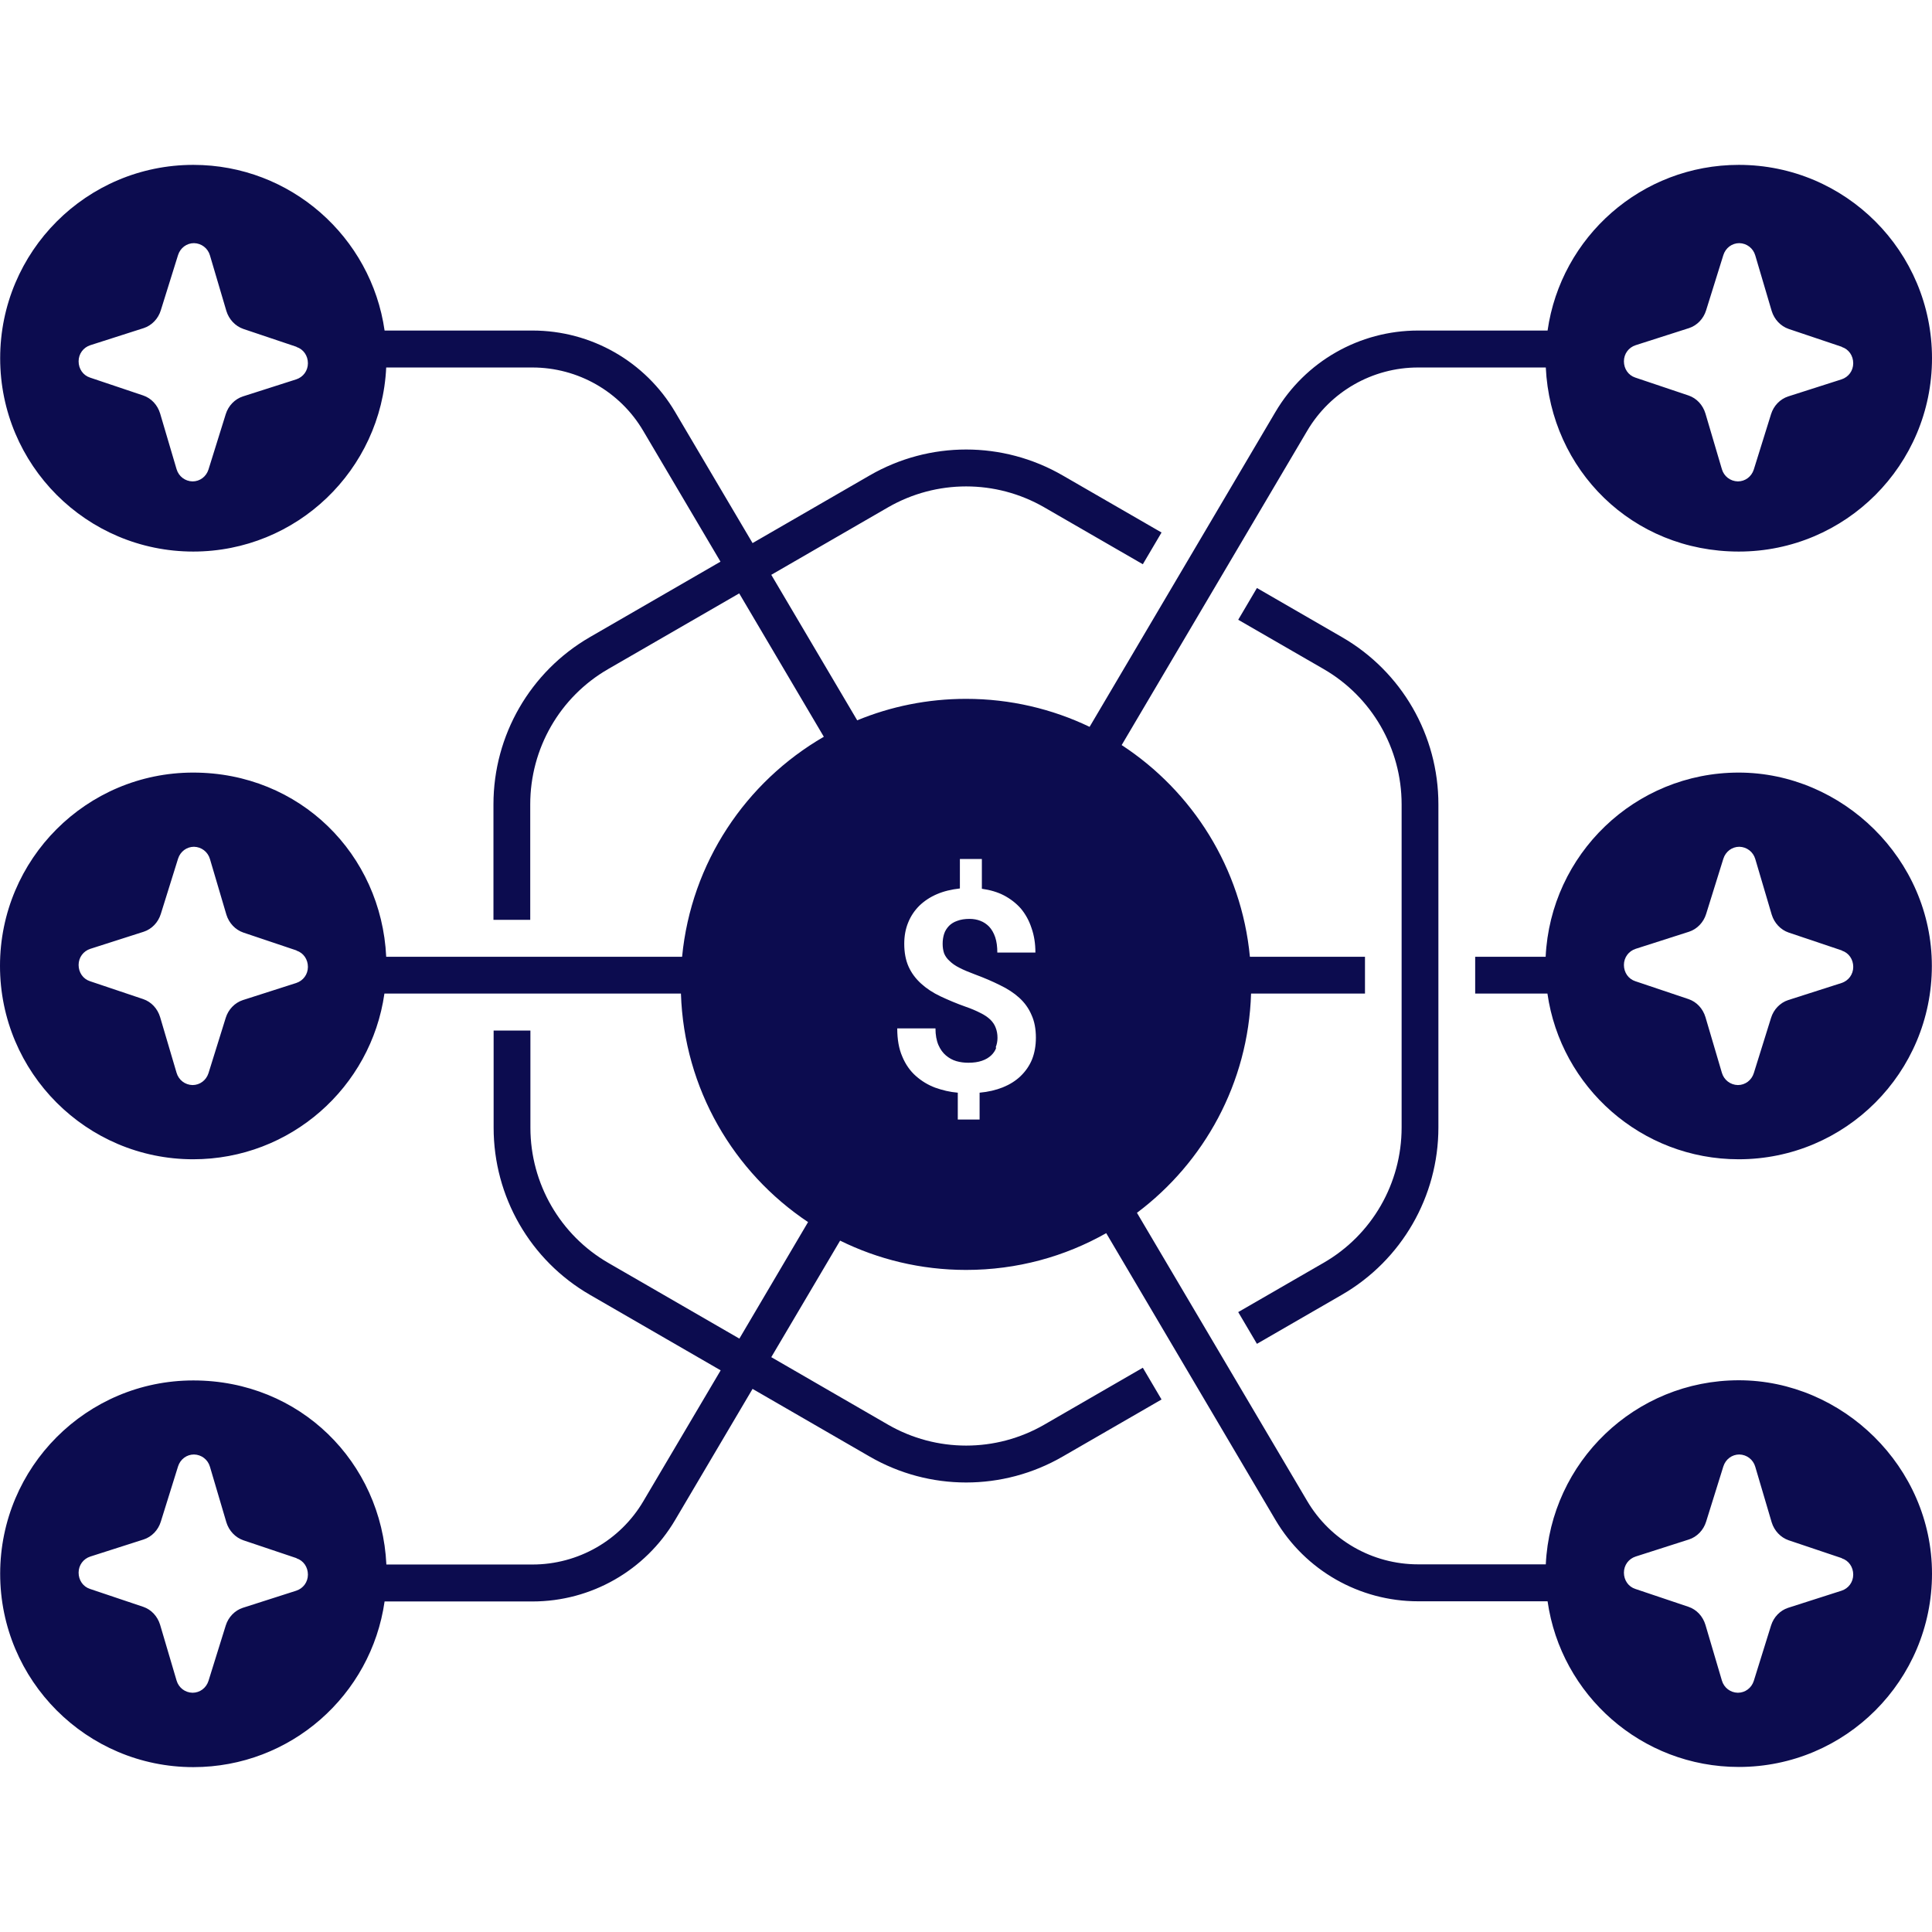
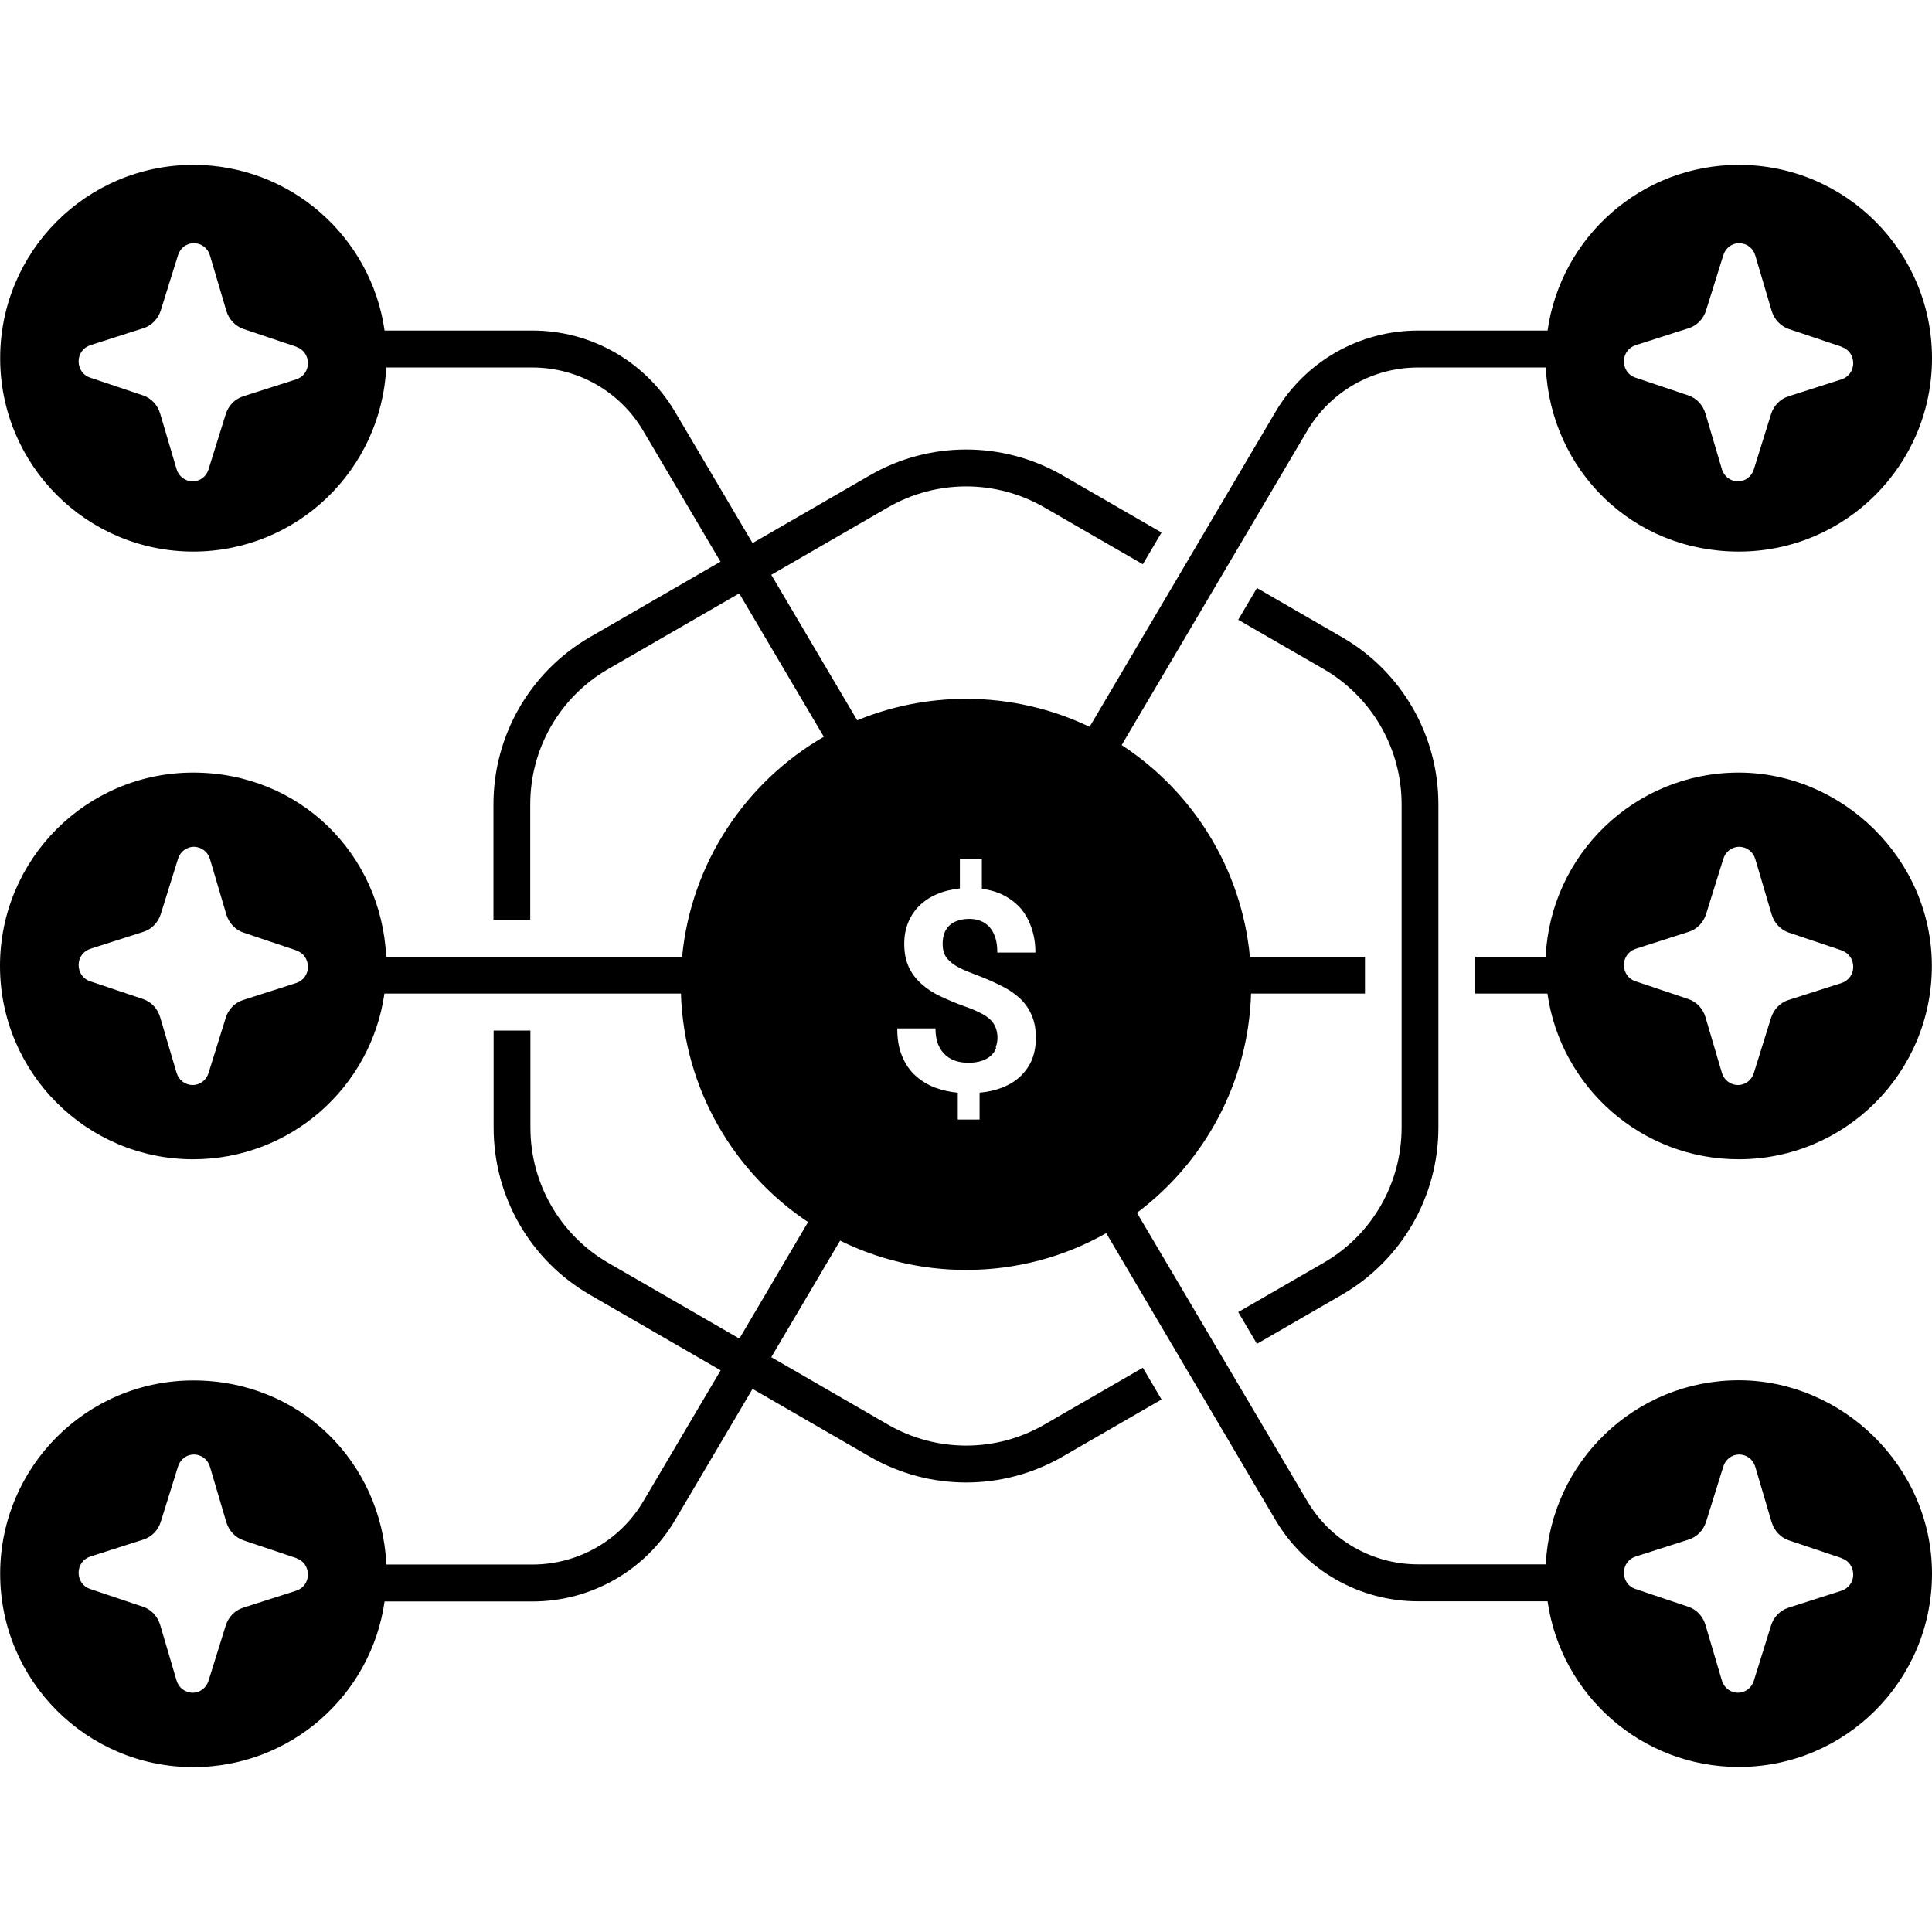
<svg xmlns="http://www.w3.org/2000/svg" width="80" height="80" viewBox="0 0 80 80" fill="none">
-   <path fill-rule="evenodd" clip-rule="evenodd" d="M8.006 22.839C3.585 22.839 0.007 19.254 0.007 14.833C0.007 10.412 3.585 6.827 8.006 6.827C12.036 6.827 15.372 9.812 15.925 13.687H22.05C24.477 13.687 26.721 14.967 27.954 17.057L31.162 22.488L36.014 19.685C38.487 18.256 41.526 18.256 44 19.685L48.097 22.05L47.322 23.364L43.238 21.006C41.237 19.853 38.777 19.853 36.775 21.006L31.937 23.802L35.495 29.827C36.883 29.254 38.406 28.938 40.003 28.938C41.836 28.938 43.568 29.355 45.118 30.097L52.814 17.057C54.048 14.967 56.292 13.687 58.718 13.687H64.082C64.635 9.805 67.971 6.827 72.001 6.827C76.421 6.827 80 10.412 80 14.833C80 19.254 76.421 22.839 72.001 22.839C67.58 22.839 64.21 19.456 64.008 15.217H58.718C56.831 15.217 55.086 16.214 54.129 17.838L46.446 30.852C49.377 32.766 51.406 35.946 51.756 39.619H56.521V41.142H51.804C51.689 44.855 49.856 48.137 47.079 50.22L54.129 62.155C55.086 63.779 56.831 64.776 58.718 64.776H64.008C64.21 60.531 67.708 57.154 72.001 57.154C76.293 57.154 80 60.74 80 65.16C80 69.581 76.421 73.166 72.001 73.166C67.971 73.166 64.635 70.188 64.082 66.306H58.718C56.292 66.306 54.048 65.026 52.814 62.937L45.806 51.062C44.094 52.033 42.113 52.585 40.003 52.585C38.13 52.585 36.358 52.147 34.787 51.372L31.937 56.197L36.775 58.994C38.777 60.147 41.237 60.147 43.238 58.994L47.322 56.635L48.097 57.95L44 60.315C41.526 61.744 38.487 61.744 36.014 60.315L31.162 57.511L27.954 62.943C26.721 65.032 24.477 66.313 22.05 66.313H15.925C15.372 70.195 12.036 73.173 8.006 73.173C3.592 73.173 0.007 69.588 0.007 65.167C0.007 60.746 3.585 57.161 8.006 57.161C12.427 57.161 15.796 60.544 15.999 64.783H22.05C23.937 64.783 25.683 63.786 26.64 62.161L29.841 56.743L24.429 53.616C21.956 52.188 20.44 49.553 20.44 46.695V42.672H21.963V46.695C21.963 49.007 23.196 51.143 25.191 52.295L30.616 55.429L33.46 50.604C30.38 48.548 28.325 45.091 28.196 41.142H15.918C15.365 45.024 12.029 48.003 7.999 48.003C3.585 48.003 0 44.417 0 39.997C0 35.576 3.578 31.991 7.999 31.991C12.42 31.991 15.79 35.373 15.992 39.619H28.244C28.621 35.717 30.885 32.375 34.113 30.508L30.609 24.571L25.184 27.704C23.183 28.857 21.956 30.993 21.956 33.305V38.089H20.433V33.305C20.433 30.447 21.956 27.812 24.422 26.384L29.834 23.257L26.633 17.838C25.676 16.214 23.931 15.217 22.044 15.217H15.992C15.79 19.462 12.292 22.839 7.999 22.839H8.006ZM12.279 64.52L10.075 63.779C9.745 63.664 9.482 63.388 9.374 63.038L8.693 60.733C8.606 60.436 8.343 60.234 8.033 60.227C7.73 60.227 7.467 60.423 7.373 60.719L6.658 63.011C6.55 63.361 6.281 63.637 5.951 63.745L3.74 64.453C3.45 64.547 3.255 64.81 3.255 65.12C3.255 65.43 3.437 65.7 3.727 65.794L5.93 66.535C6.267 66.65 6.523 66.926 6.631 67.283L7.312 69.588C7.4 69.885 7.662 70.087 7.972 70.093C8.276 70.093 8.538 69.898 8.633 69.602L9.347 67.31C9.455 66.96 9.725 66.683 10.055 66.576L12.265 65.868C12.555 65.774 12.75 65.511 12.75 65.201C12.75 64.891 12.568 64.621 12.279 64.527V64.52ZM12.279 39.356L10.075 38.615C9.745 38.501 9.482 38.224 9.374 37.874L8.693 35.569C8.606 35.273 8.343 35.07 8.033 35.063C7.73 35.063 7.467 35.259 7.373 35.556L6.658 37.847C6.55 38.197 6.281 38.474 5.951 38.581L3.74 39.289C3.45 39.383 3.255 39.646 3.255 39.956C3.255 40.266 3.437 40.536 3.727 40.63L5.93 41.371C6.267 41.486 6.523 41.762 6.631 42.119L7.312 44.424C7.4 44.721 7.662 44.923 7.972 44.93C8.276 44.93 8.538 44.734 8.633 44.438L9.347 42.146C9.455 41.796 9.725 41.52 10.055 41.412L12.265 40.704C12.555 40.61 12.75 40.347 12.75 40.037C12.75 39.727 12.568 39.457 12.279 39.363V39.356ZM12.279 14.361L10.075 13.62C9.745 13.505 9.482 13.229 9.374 12.878L8.693 10.574C8.606 10.277 8.343 10.075 8.033 10.068C7.73 10.068 7.467 10.264 7.373 10.56L6.658 12.851C6.55 13.202 6.281 13.478 5.951 13.586L3.74 14.294C3.45 14.388 3.255 14.651 3.255 14.961C3.255 15.271 3.437 15.54 3.727 15.635L5.93 16.376C6.267 16.491 6.523 16.767 6.631 17.124L7.312 19.429C7.4 19.725 7.662 19.927 7.972 19.934C8.276 19.934 8.538 19.739 8.633 19.442L9.347 17.151C9.455 16.8 9.725 16.524 10.055 16.416L12.265 15.709C12.555 15.614 12.75 15.352 12.75 15.042C12.75 14.732 12.568 14.462 12.279 14.368V14.361ZM76.266 64.52L74.063 63.779C73.733 63.664 73.47 63.388 73.362 63.038L72.681 60.733C72.594 60.436 72.331 60.234 72.021 60.227C71.718 60.227 71.455 60.423 71.361 60.719L70.646 63.011C70.538 63.361 70.269 63.637 69.939 63.745L67.728 64.453C67.438 64.547 67.243 64.81 67.243 65.12C67.243 65.43 67.425 65.7 67.715 65.794L69.918 66.535C70.255 66.65 70.511 66.926 70.619 67.283L71.3 69.588C71.387 69.885 71.65 70.087 71.96 70.093C72.263 70.093 72.526 69.898 72.621 69.602L73.335 67.31C73.443 66.96 73.712 66.683 74.043 66.576L76.253 65.868C76.543 65.774 76.738 65.511 76.738 65.201C76.738 64.891 76.556 64.621 76.266 64.527V64.52ZM76.266 14.361L74.063 13.62C73.733 13.505 73.47 13.229 73.362 12.878L72.681 10.574C72.594 10.277 72.331 10.075 72.021 10.068C71.718 10.068 71.455 10.264 71.361 10.56L70.646 12.851C70.538 13.202 70.269 13.478 69.939 13.586L67.728 14.294C67.438 14.388 67.243 14.651 67.243 14.961C67.243 15.271 67.425 15.54 67.715 15.635L69.918 16.376C70.255 16.491 70.511 16.767 70.619 17.124L71.3 19.429C71.387 19.725 71.65 19.927 71.96 19.934C72.263 19.934 72.526 19.739 72.621 19.442L73.335 17.151C73.443 16.8 73.712 16.524 74.043 16.416L76.253 15.709C76.543 15.614 76.738 15.352 76.738 15.042C76.738 14.732 76.556 14.462 76.266 14.368V14.361ZM41.23 43.366C41.277 43.245 41.304 43.117 41.304 42.975C41.304 42.813 41.277 42.679 41.23 42.557C41.183 42.429 41.109 42.322 41.008 42.221C40.9 42.119 40.765 42.025 40.596 41.944C40.428 41.857 40.226 41.769 39.99 41.688C39.606 41.553 39.262 41.405 38.945 41.257C38.629 41.108 38.366 40.933 38.143 40.731C37.921 40.529 37.746 40.3 37.624 40.03C37.503 39.761 37.443 39.444 37.443 39.08C37.443 38.757 37.496 38.467 37.604 38.204C37.712 37.934 37.867 37.705 38.069 37.503C38.271 37.308 38.514 37.146 38.797 37.025C39.08 36.903 39.397 36.829 39.747 36.789V35.569H40.657V36.802C40.994 36.849 41.304 36.937 41.574 37.078C41.843 37.22 42.079 37.402 42.274 37.624C42.463 37.853 42.611 38.116 42.712 38.426C42.82 38.73 42.874 39.067 42.874 39.444H41.297C41.297 39.201 41.27 38.992 41.21 38.81C41.149 38.629 41.061 38.48 40.954 38.366C40.852 38.265 40.738 38.184 40.596 38.13C40.462 38.076 40.307 38.049 40.145 38.049C39.95 38.049 39.781 38.076 39.639 38.13C39.498 38.177 39.383 38.251 39.296 38.339C39.208 38.433 39.134 38.541 39.094 38.669C39.053 38.797 39.033 38.932 39.033 39.08C39.033 39.228 39.053 39.356 39.094 39.478C39.141 39.592 39.215 39.7 39.323 39.794C39.424 39.895 39.559 39.99 39.734 40.077C39.902 40.165 40.118 40.253 40.367 40.347C40.751 40.489 41.095 40.637 41.405 40.792C41.715 40.94 41.985 41.115 42.207 41.317C42.429 41.52 42.598 41.755 42.712 42.025C42.834 42.288 42.894 42.605 42.894 42.968C42.894 43.299 42.84 43.602 42.733 43.872C42.625 44.134 42.463 44.364 42.261 44.559C42.059 44.754 41.809 44.909 41.526 45.024C41.237 45.139 40.92 45.213 40.563 45.246V46.358H39.66V45.246C39.336 45.219 39.026 45.145 38.723 45.037C38.42 44.923 38.157 44.761 37.921 44.552C37.685 44.343 37.496 44.074 37.362 43.75C37.22 43.427 37.153 43.036 37.153 42.584H38.736C38.736 42.854 38.777 43.083 38.858 43.272C38.939 43.454 39.04 43.595 39.168 43.703C39.296 43.811 39.437 43.892 39.599 43.939C39.761 43.986 39.929 44.006 40.098 44.006C40.313 44.006 40.502 43.979 40.657 43.925C40.819 43.872 40.947 43.791 41.048 43.696C41.136 43.609 41.21 43.508 41.25 43.386L41.23 43.366Z" fill="#0C0C4F" />
-   <path fill-rule="evenodd" clip-rule="evenodd" d="M61.084 41.142V39.619H64.002C64.204 35.373 67.702 31.991 71.995 31.991C76.287 31.991 79.994 35.576 79.994 39.996C79.994 44.417 76.415 48.003 71.995 48.003C67.965 48.003 64.629 45.017 64.076 41.142H61.084ZM76.267 39.356L74.064 38.615C73.733 38.501 73.471 38.224 73.363 37.874L72.682 35.569C72.594 35.272 72.332 35.07 72.022 35.063C71.718 35.063 71.456 35.259 71.361 35.556L70.647 37.847C70.539 38.197 70.269 38.474 69.939 38.581L67.729 39.289C67.439 39.383 67.243 39.646 67.243 39.956C67.243 40.266 67.425 40.536 67.715 40.63L69.919 41.371C70.256 41.486 70.512 41.762 70.62 42.119L71.3 44.424C71.388 44.721 71.651 44.923 71.961 44.93C72.264 44.93 72.527 44.734 72.621 44.438L73.336 42.146C73.444 41.796 73.713 41.52 74.043 41.412L76.254 40.704C76.543 40.61 76.739 40.347 76.739 40.037C76.739 39.727 76.557 39.457 76.267 39.363V39.356Z" fill="#0C0C4F" />
-   <path d="M54.809 27.704L51.272 25.663L52.047 24.348L55.571 26.384C58.044 27.812 59.561 30.447 59.561 33.305V46.688C59.561 49.546 58.038 52.181 55.571 53.61L52.047 55.645L51.272 54.331L54.809 52.289C56.811 51.136 58.038 49 58.038 46.688V33.305C58.038 30.993 56.804 28.857 54.809 27.704Z" fill="#0C0C4F" />
+   <path fill-rule="evenodd" clip-rule="evenodd" d="M8.006 22.839C3.585 22.839 0.007 19.254 0.007 14.833C0.007 10.412 3.585 6.827 8.006 6.827C12.036 6.827 15.372 9.812 15.925 13.687H22.05C24.477 13.687 26.721 14.967 27.954 17.057L31.162 22.488L36.014 19.685C38.487 18.256 41.526 18.256 44 19.685L48.097 22.05L47.322 23.364L43.238 21.006C41.237 19.853 38.777 19.853 36.775 21.006L31.937 23.802L35.495 29.827C36.883 29.254 38.406 28.938 40.003 28.938C41.836 28.938 43.568 29.355 45.118 30.097L52.814 17.057C54.048 14.967 56.292 13.687 58.718 13.687H64.082C64.635 9.805 67.971 6.827 72.001 6.827C76.421 6.827 80 10.412 80 14.833C80 19.254 76.421 22.839 72.001 22.839C67.58 22.839 64.21 19.456 64.008 15.217H58.718C56.831 15.217 55.086 16.214 54.129 17.838L46.446 30.852C49.377 32.766 51.406 35.946 51.756 39.619H56.521V41.142H51.804C51.689 44.855 49.856 48.137 47.079 50.22L54.129 62.155C55.086 63.779 56.831 64.776 58.718 64.776H64.008C64.21 60.531 67.708 57.154 72.001 57.154C76.293 57.154 80 60.74 80 65.16C80 69.581 76.421 73.166 72.001 73.166C67.971 73.166 64.635 70.188 64.082 66.306H58.718C56.292 66.306 54.048 65.026 52.814 62.937L45.806 51.062C44.094 52.033 42.113 52.585 40.003 52.585C38.13 52.585 36.358 52.147 34.787 51.372L31.937 56.197L36.775 58.994C38.777 60.147 41.237 60.147 43.238 58.994L47.322 56.635L48.097 57.95L44 60.315C41.526 61.744 38.487 61.744 36.014 60.315L31.162 57.511L27.954 62.943C26.721 65.032 24.477 66.313 22.05 66.313H15.925C15.372 70.195 12.036 73.173 8.006 73.173C3.592 73.173 0.007 69.588 0.007 65.167C0.007 60.746 3.585 57.161 8.006 57.161C12.427 57.161 15.796 60.544 15.999 64.783H22.05C23.937 64.783 25.683 63.786 26.64 62.161L29.841 56.743L24.429 53.616C21.956 52.188 20.44 49.553 20.44 46.695V42.672H21.963V46.695C21.963 49.007 23.196 51.143 25.191 52.295L30.616 55.429L33.46 50.604C30.38 48.548 28.325 45.091 28.196 41.142H15.918C15.365 45.024 12.029 48.003 7.999 48.003C3.585 48.003 0 44.417 0 39.997C0 35.576 3.578 31.991 7.999 31.991C12.42 31.991 15.79 35.373 15.992 39.619H28.244C28.621 35.717 30.885 32.375 34.113 30.508L30.609 24.571L25.184 27.704C23.183 28.857 21.956 30.993 21.956 33.305V38.089H20.433V33.305C20.433 30.447 21.956 27.812 24.422 26.384L29.834 23.257L26.633 17.838C25.676 16.214 23.931 15.217 22.044 15.217H15.992C15.79 19.462 12.292 22.839 7.999 22.839H8.006ZM12.279 64.52L10.075 63.779C9.745 63.664 9.482 63.388 9.374 63.038L8.693 60.733C8.606 60.436 8.343 60.234 8.033 60.227C7.73 60.227 7.467 60.423 7.373 60.719L6.658 63.011C6.55 63.361 6.281 63.637 5.951 63.745L3.74 64.453C3.45 64.547 3.255 64.81 3.255 65.12C3.255 65.43 3.437 65.7 3.727 65.794L5.93 66.535C6.267 66.65 6.523 66.926 6.631 67.283L7.312 69.588C7.4 69.885 7.662 70.087 7.972 70.093C8.276 70.093 8.538 69.898 8.633 69.602L9.347 67.31C9.455 66.96 9.725 66.683 10.055 66.576L12.265 65.868C12.555 65.774 12.75 65.511 12.75 65.201C12.75 64.891 12.568 64.621 12.279 64.527V64.52ZM12.279 39.356L10.075 38.615C9.745 38.501 9.482 38.224 9.374 37.874L8.693 35.569C8.606 35.273 8.343 35.07 8.033 35.063C7.73 35.063 7.467 35.259 7.373 35.556L6.658 37.847C6.55 38.197 6.281 38.474 5.951 38.581L3.74 39.289C3.45 39.383 3.255 39.646 3.255 39.956C3.255 40.266 3.437 40.536 3.727 40.63L5.93 41.371C6.267 41.486 6.523 41.762 6.631 42.119L7.312 44.424C7.4 44.721 7.662 44.923 7.972 44.93C8.276 44.93 8.538 44.734 8.633 44.438L9.347 42.146C9.455 41.796 9.725 41.52 10.055 41.412L12.265 40.704C12.555 40.61 12.75 40.347 12.75 40.037C12.75 39.727 12.568 39.457 12.279 39.363V39.356ZM12.279 14.361L10.075 13.62C9.745 13.505 9.482 13.229 9.374 12.878L8.693 10.574C8.606 10.277 8.343 10.075 8.033 10.068C7.73 10.068 7.467 10.264 7.373 10.56L6.658 12.851C6.55 13.202 6.281 13.478 5.951 13.586L3.74 14.294C3.45 14.388 3.255 14.651 3.255 14.961C3.255 15.271 3.437 15.54 3.727 15.635L5.93 16.376C6.267 16.491 6.523 16.767 6.631 17.124L7.312 19.429C7.4 19.725 7.662 19.927 7.972 19.934C8.276 19.934 8.538 19.739 8.633 19.442L9.347 17.151C9.455 16.8 9.725 16.524 10.055 16.416L12.265 15.709C12.555 15.614 12.75 15.352 12.75 15.042C12.75 14.732 12.568 14.462 12.279 14.368V14.361ZM76.266 64.52L74.063 63.779C73.733 63.664 73.47 63.388 73.362 63.038L72.681 60.733C72.594 60.436 72.331 60.234 72.021 60.227C71.718 60.227 71.455 60.423 71.361 60.719L70.646 63.011C70.538 63.361 70.269 63.637 69.939 63.745L67.728 64.453C67.438 64.547 67.243 64.81 67.243 65.12C67.243 65.43 67.425 65.7 67.715 65.794L69.918 66.535C70.255 66.65 70.511 66.926 70.619 67.283L71.3 69.588C71.387 69.885 71.65 70.087 71.96 70.093C72.263 70.093 72.526 69.898 72.621 69.602L73.335 67.31C73.443 66.96 73.712 66.683 74.043 66.576L76.253 65.868C76.543 65.774 76.738 65.511 76.738 65.201C76.738 64.891 76.556 64.621 76.266 64.527V64.52ZM76.266 14.361L74.063 13.62C73.733 13.505 73.47 13.229 73.362 12.878L72.681 10.574C72.594 10.277 72.331 10.075 72.021 10.068C71.718 10.068 71.455 10.264 71.361 10.56L70.646 12.851C70.538 13.202 70.269 13.478 69.939 13.586L67.728 14.294C67.438 14.388 67.243 14.651 67.243 14.961C67.243 15.271 67.425 15.54 67.715 15.635L69.918 16.376C70.255 16.491 70.511 16.767 70.619 17.124L71.3 19.429C71.387 19.725 71.65 19.927 71.96 19.934C72.263 19.934 72.526 19.739 72.621 19.442L73.335 17.151C73.443 16.8 73.712 16.524 74.043 16.416L76.253 15.709C76.543 15.614 76.738 15.352 76.738 15.042C76.738 14.732 76.556 14.462 76.266 14.368V14.361ZM41.23 43.366C41.277 43.245 41.304 43.117 41.304 42.975C41.304 42.813 41.277 42.679 41.23 42.557C41.183 42.429 41.109 42.322 41.008 42.221C40.9 42.119 40.765 42.025 40.596 41.944C40.428 41.857 40.226 41.769 39.99 41.688C39.606 41.553 39.262 41.405 38.945 41.257C38.629 41.108 38.366 40.933 38.143 40.731C37.921 40.529 37.746 40.3 37.624 40.03C37.503 39.761 37.443 39.444 37.443 39.08C37.443 38.757 37.496 38.467 37.604 38.204C37.712 37.934 37.867 37.705 38.069 37.503C38.271 37.308 38.514 37.146 38.797 37.025C39.08 36.903 39.397 36.829 39.747 36.789V35.569H40.657V36.802C40.994 36.849 41.304 36.937 41.574 37.078C41.843 37.22 42.079 37.402 42.274 37.624C42.463 37.853 42.611 38.116 42.712 38.426C42.82 38.73 42.874 39.067 42.874 39.444H41.297C41.297 39.201 41.27 38.992 41.21 38.81C41.149 38.629 41.061 38.48 40.954 38.366C40.852 38.265 40.738 38.184 40.596 38.13C40.462 38.076 40.307 38.049 40.145 38.049C39.95 38.049 39.781 38.076 39.639 38.13C39.498 38.177 39.383 38.251 39.296 38.339C39.208 38.433 39.134 38.541 39.094 38.669C39.053 38.797 39.033 38.932 39.033 39.08C39.033 39.228 39.053 39.356 39.094 39.478C39.141 39.592 39.215 39.7 39.323 39.794C39.424 39.895 39.559 39.99 39.734 40.077C39.902 40.165 40.118 40.253 40.367 40.347C40.751 40.489 41.095 40.637 41.405 40.792C41.715 40.94 41.985 41.115 42.207 41.317C42.429 41.52 42.598 41.755 42.712 42.025C42.834 42.288 42.894 42.605 42.894 42.968C42.894 43.299 42.84 43.602 42.733 43.872C42.625 44.134 42.463 44.364 42.261 44.559C42.059 44.754 41.809 44.909 41.526 45.024C41.237 45.139 40.92 45.213 40.563 45.246V46.358H39.66V45.246C39.336 45.219 39.026 45.145 38.723 45.037C38.42 44.923 38.157 44.761 37.921 44.552C37.685 44.343 37.496 44.074 37.362 43.75C37.22 43.427 37.153 43.036 37.153 42.584H38.736C38.736 42.854 38.777 43.083 38.858 43.272C38.939 43.454 39.04 43.595 39.168 43.703C39.296 43.811 39.437 43.892 39.599 43.939C39.761 43.986 39.929 44.006 40.098 44.006C40.313 44.006 40.502 43.979 40.657 43.925C40.819 43.872 40.947 43.791 41.048 43.696C41.136 43.609 41.21 43.508 41.25 43.386L41.23 43.366Z" fill="currentColor" />
+   <path fill-rule="evenodd" clip-rule="evenodd" d="M61.084 41.142V39.619H64.002C64.204 35.373 67.702 31.991 71.995 31.991C76.287 31.991 79.994 35.576 79.994 39.996C79.994 44.417 76.415 48.003 71.995 48.003C67.965 48.003 64.629 45.017 64.076 41.142H61.084ZM76.267 39.356L74.064 38.615C73.733 38.501 73.471 38.224 73.363 37.874L72.682 35.569C72.594 35.272 72.332 35.07 72.022 35.063C71.718 35.063 71.456 35.259 71.361 35.556L70.647 37.847C70.539 38.197 70.269 38.474 69.939 38.581L67.729 39.289C67.439 39.383 67.243 39.646 67.243 39.956C67.243 40.266 67.425 40.536 67.715 40.63L69.919 41.371C70.256 41.486 70.512 41.762 70.62 42.119L71.3 44.424C71.388 44.721 71.651 44.923 71.961 44.93C72.264 44.93 72.527 44.734 72.621 44.438L73.336 42.146C73.444 41.796 73.713 41.52 74.043 41.412L76.254 40.704C76.543 40.61 76.739 40.347 76.739 40.037C76.739 39.727 76.557 39.457 76.267 39.363V39.356Z" fill="currentColor" />
+   <path d="M54.809 27.704L51.272 25.663L52.047 24.348L55.571 26.384C58.044 27.812 59.561 30.447 59.561 33.305V46.688C59.561 49.546 58.038 52.181 55.571 53.61L52.047 55.645L51.272 54.331L54.809 52.289C56.811 51.136 58.038 49 58.038 46.688V33.305C58.038 30.993 56.804 28.857 54.809 27.704Z" fill="currentColor" />
</svg>
